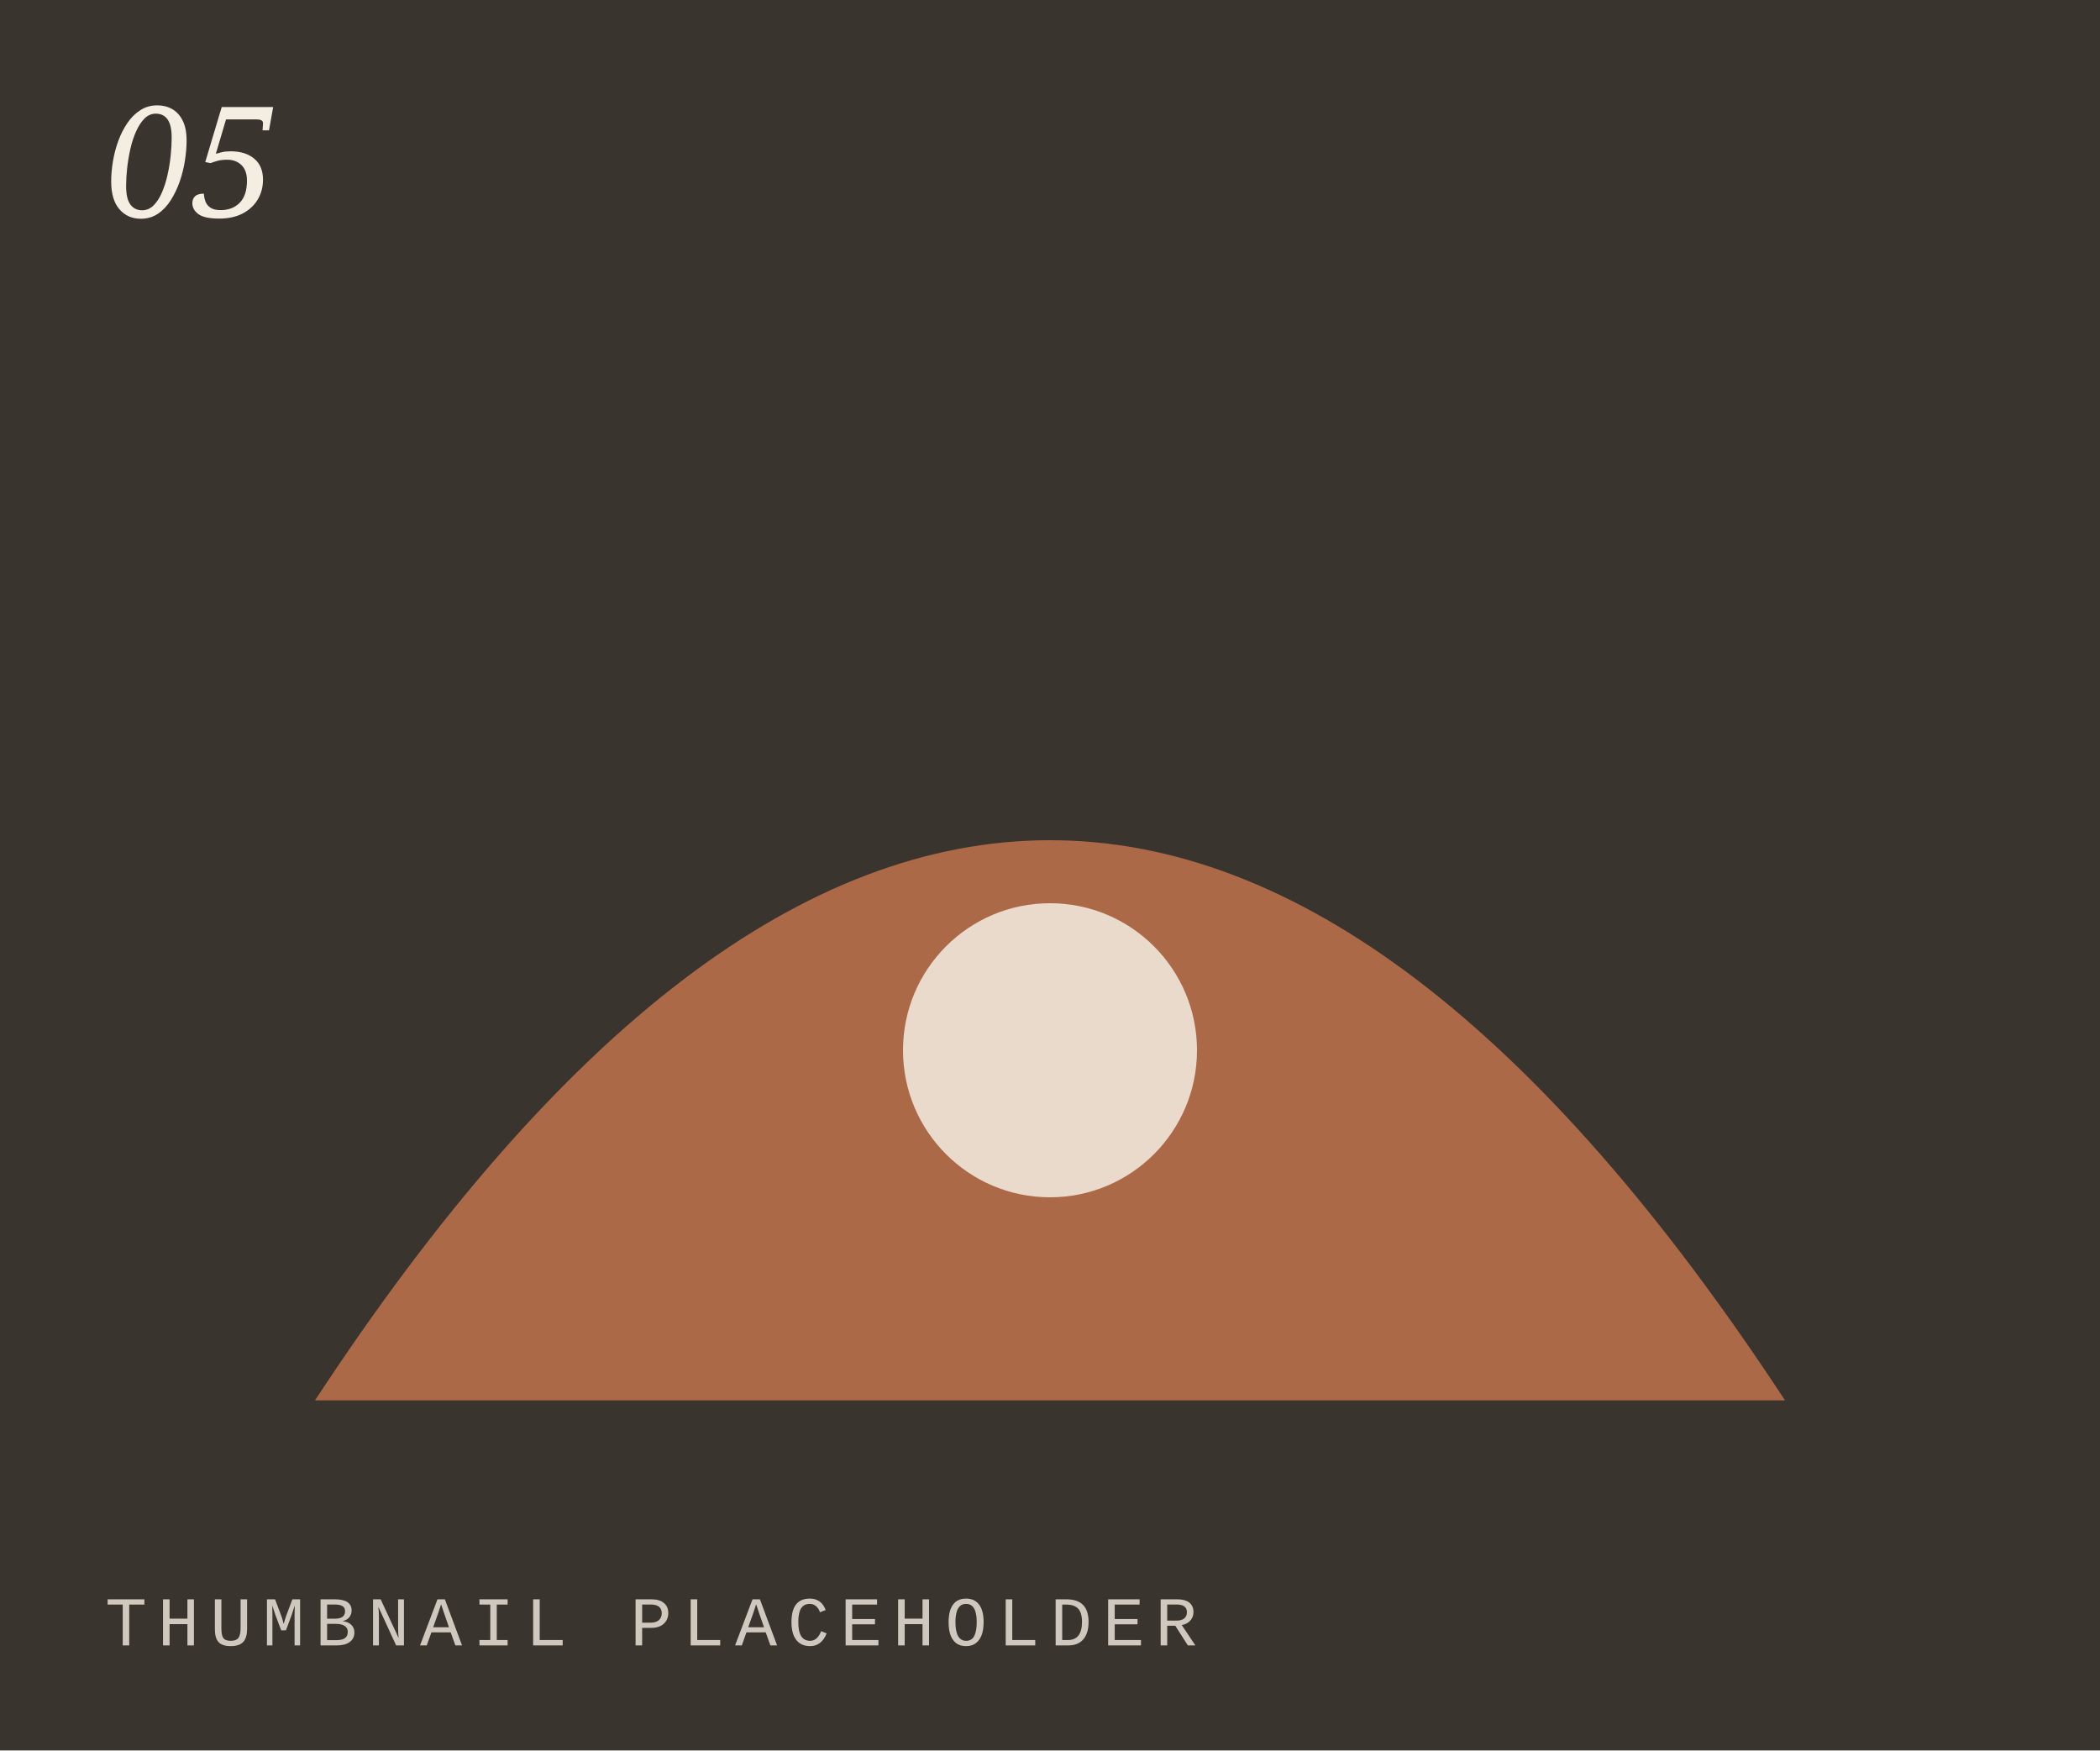
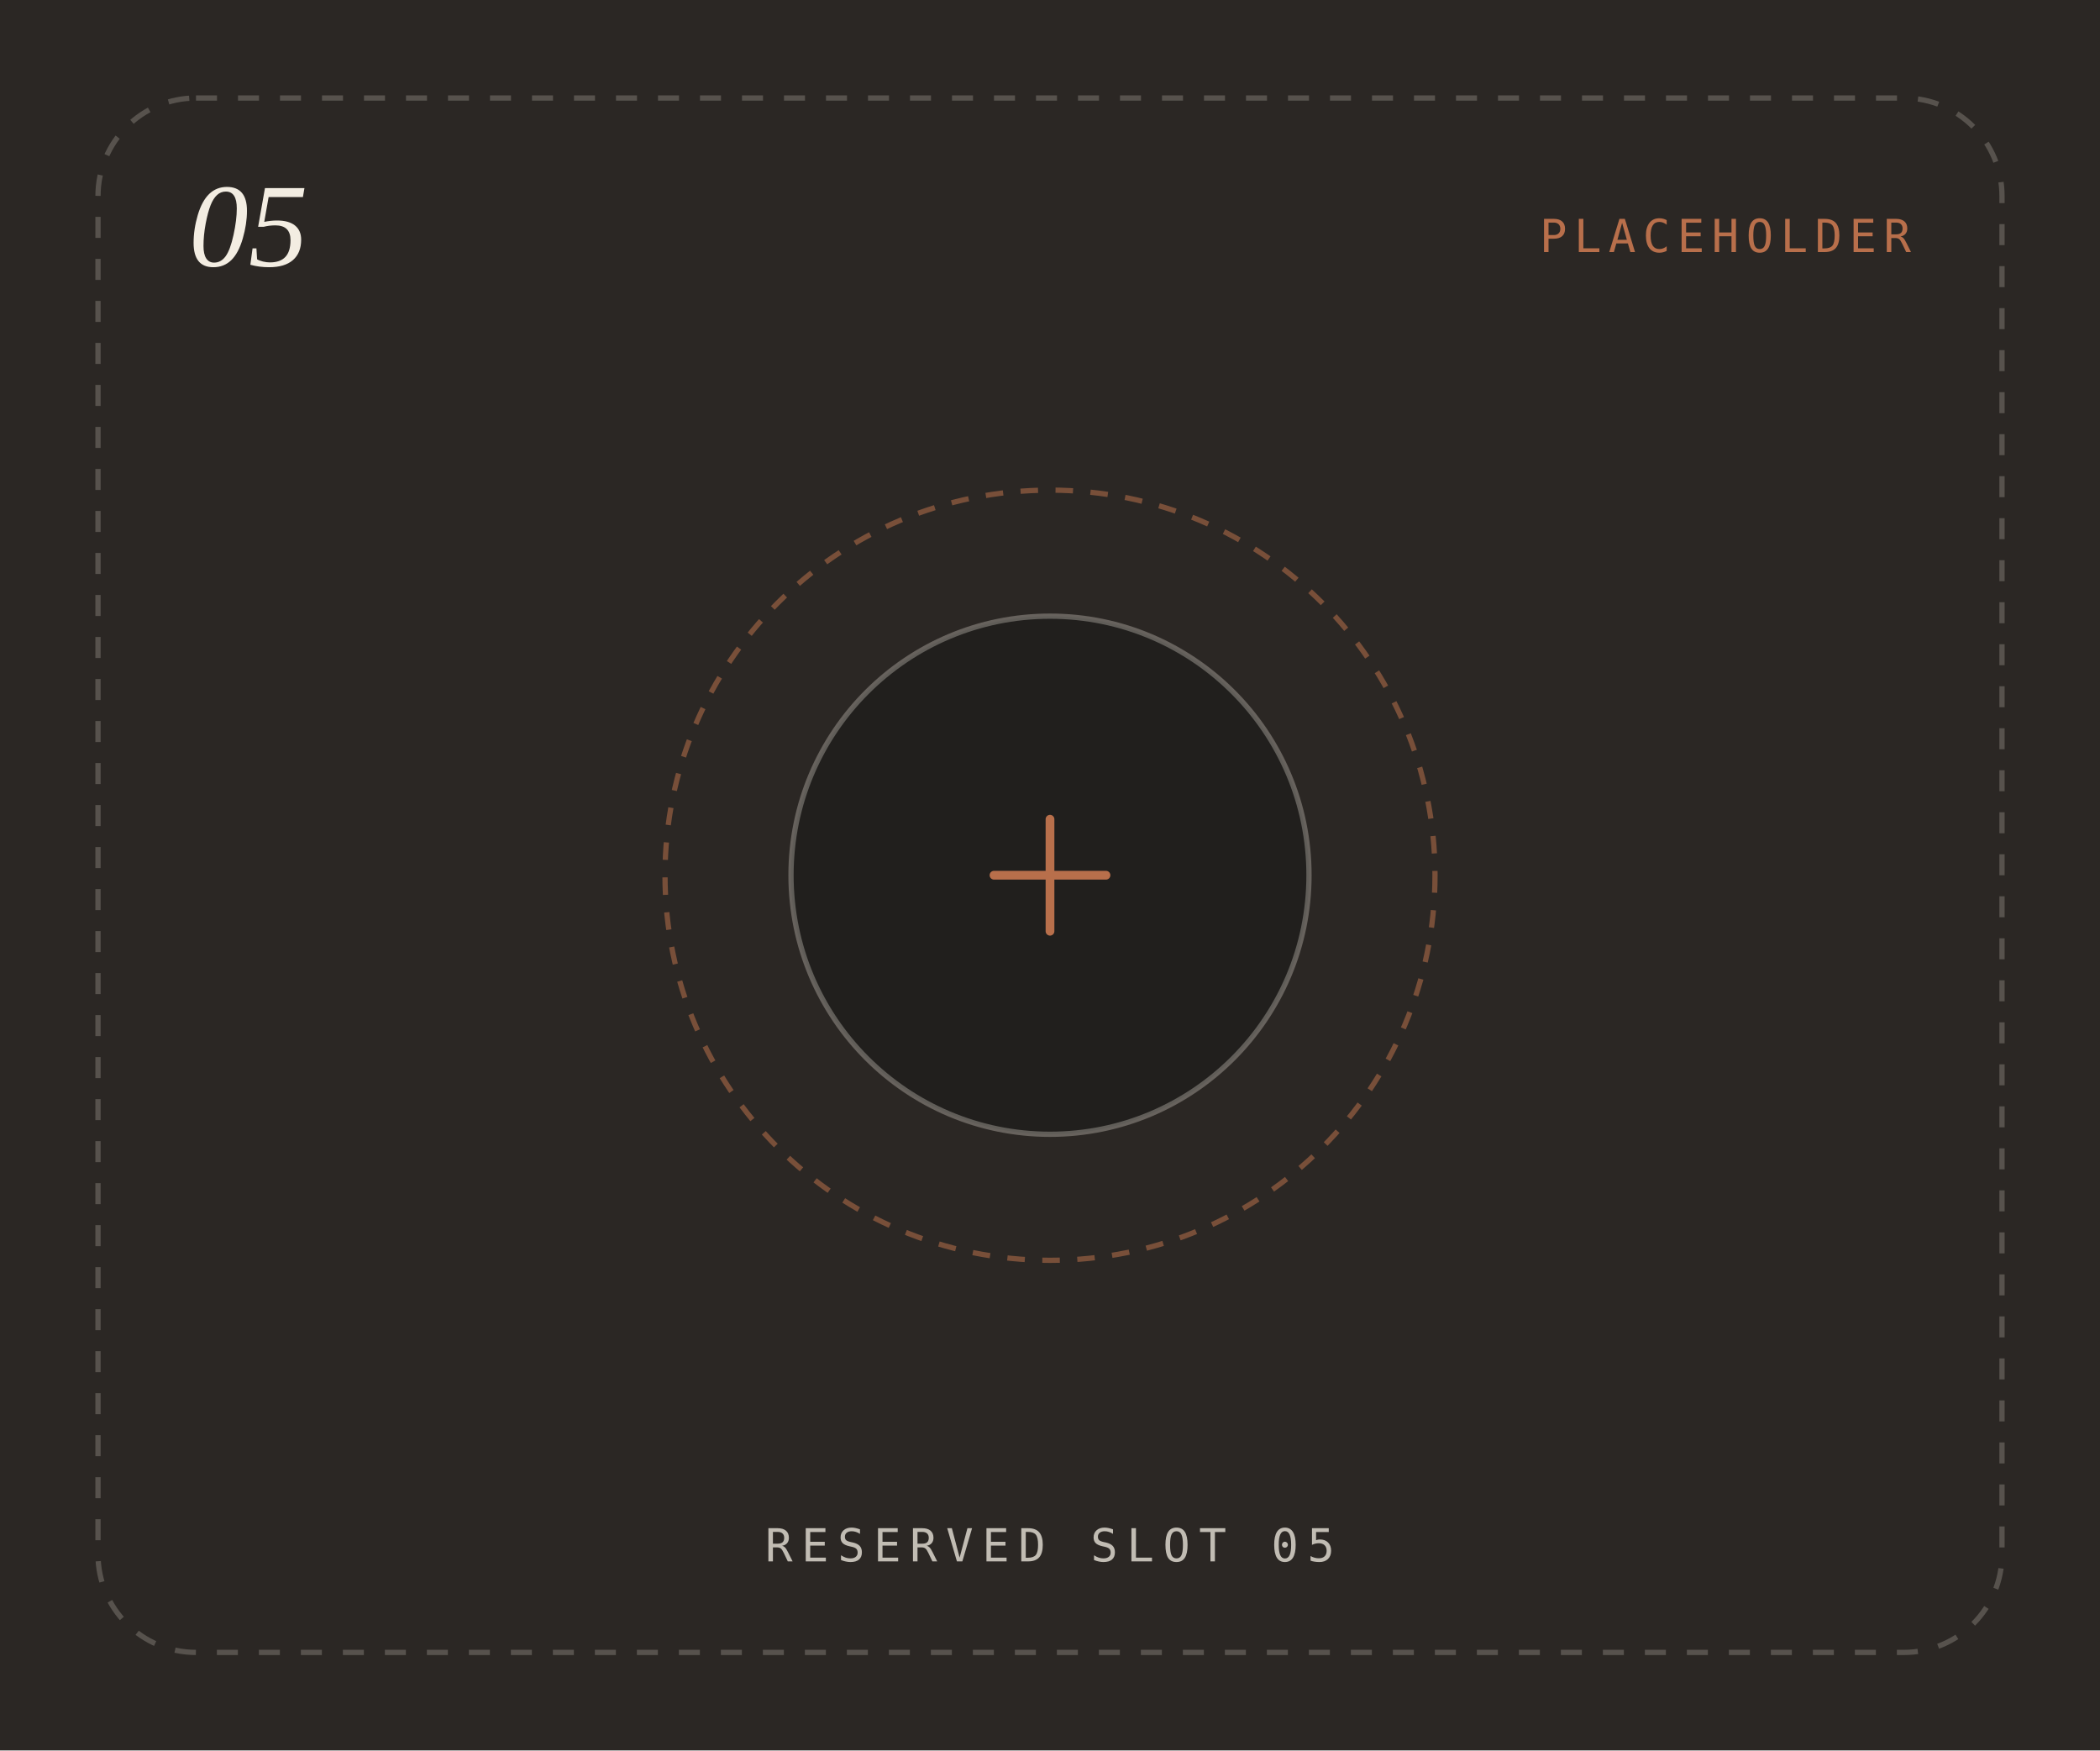
- <svg xmlns="http://www.w3.org/2000/svg" viewBox="0 0 600 500" width="600" height="500" role="img" aria-label="Project thumbnail placeholder 05">
-   <rect width="600" height="500" fill="#3a342f" />
-   <path d="M90 400 Q 300 80 510 400Z" fill="#B86F4B" fill-opacity=".9" />
-   <circle cx="300" cy="300" r="42" fill="#F3EDE2" fill-opacity=".85" />
-   <text x="30" y="62" font-family="Georgia,serif" font-size="44" font-style="italic" fill="#F3EDE2">05</text>
-   <text x="30" y="470" font-family="Courier New,monospace" font-size="20" letter-spacing="3" fill="#F3EDE2" fill-opacity=".8">THUMBNAIL PLACEHOLDER</text>
+ <svg xmlns="http://www.w3.org/2000/svg" viewBox="0 0 600 500" width="600" height="500" role="img" aria-label="05 — Project Placeholder 05">
+   <rect width="600" height="500" fill="#2B2724" />
+   <rect x="28" y="28" width="544" height="444" rx="28" fill="none" stroke="#F3EDE2" stroke-opacity="0.22" stroke-dasharray="6 6" stroke-width="1.5" />
+   <circle cx="300" cy="250" r="110" fill="none" stroke="#B86F4B" stroke-opacity="0.55" stroke-width="1.5" stroke-dasharray="5 5" />
+   <circle cx="300" cy="250" r="74" fill="#211F1D" stroke="#F3EDE2" stroke-opacity="0.3" stroke-width="1.5" />
+   <path d="M 284 250 H 316 M 300 234 V 266" stroke="#B86F4B" stroke-width="2.5" stroke-linecap="round" />
+   <text x="54" y="76" font-family="Georgia, 'Times New Roman', serif" font-size="34" font-style="italic" fill="#F3EDE2">05</text>
+   <text x="546" y="72" text-anchor="end" font-family="Consolas, monospace" font-size="13" letter-spacing="2" fill="#B86F4B">PLACEHOLDER</text>
+   <text x="300" y="446" text-anchor="middle" font-family="Consolas, monospace" font-size="13" letter-spacing="2.5" fill="#F3EDE2" fill-opacity="0.75">RESERVED SLOT 05</text>
</svg>
